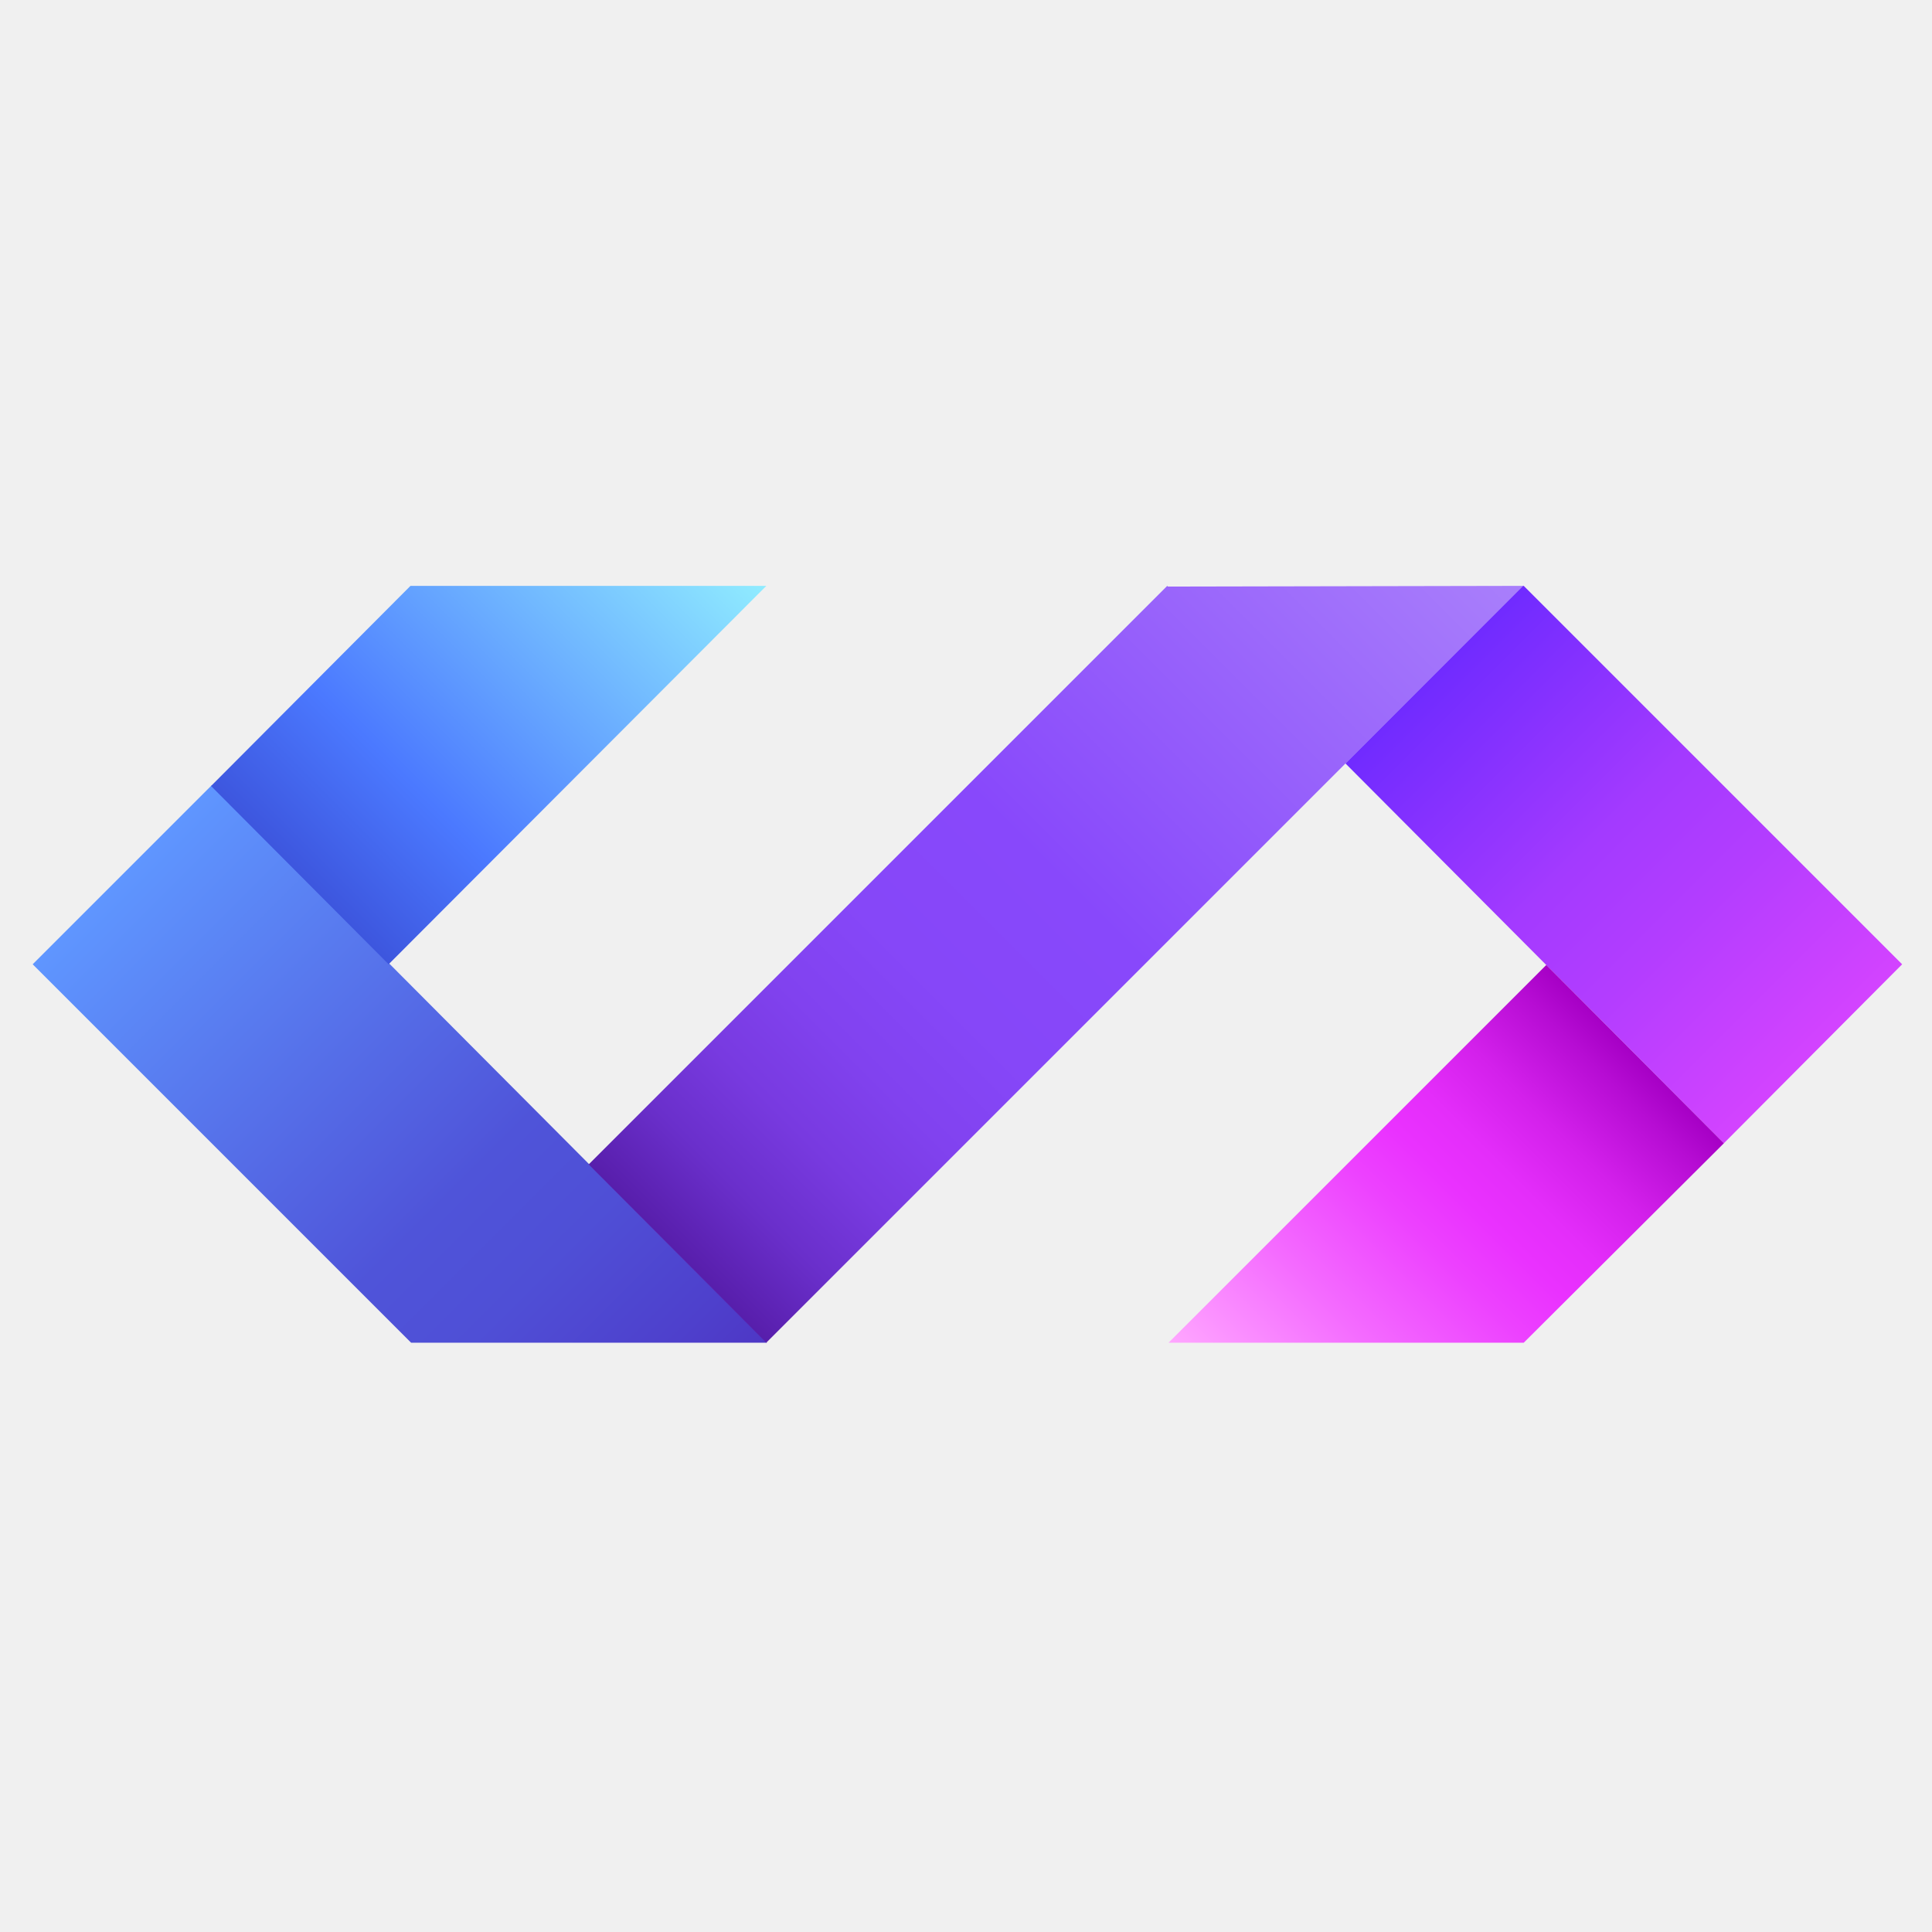
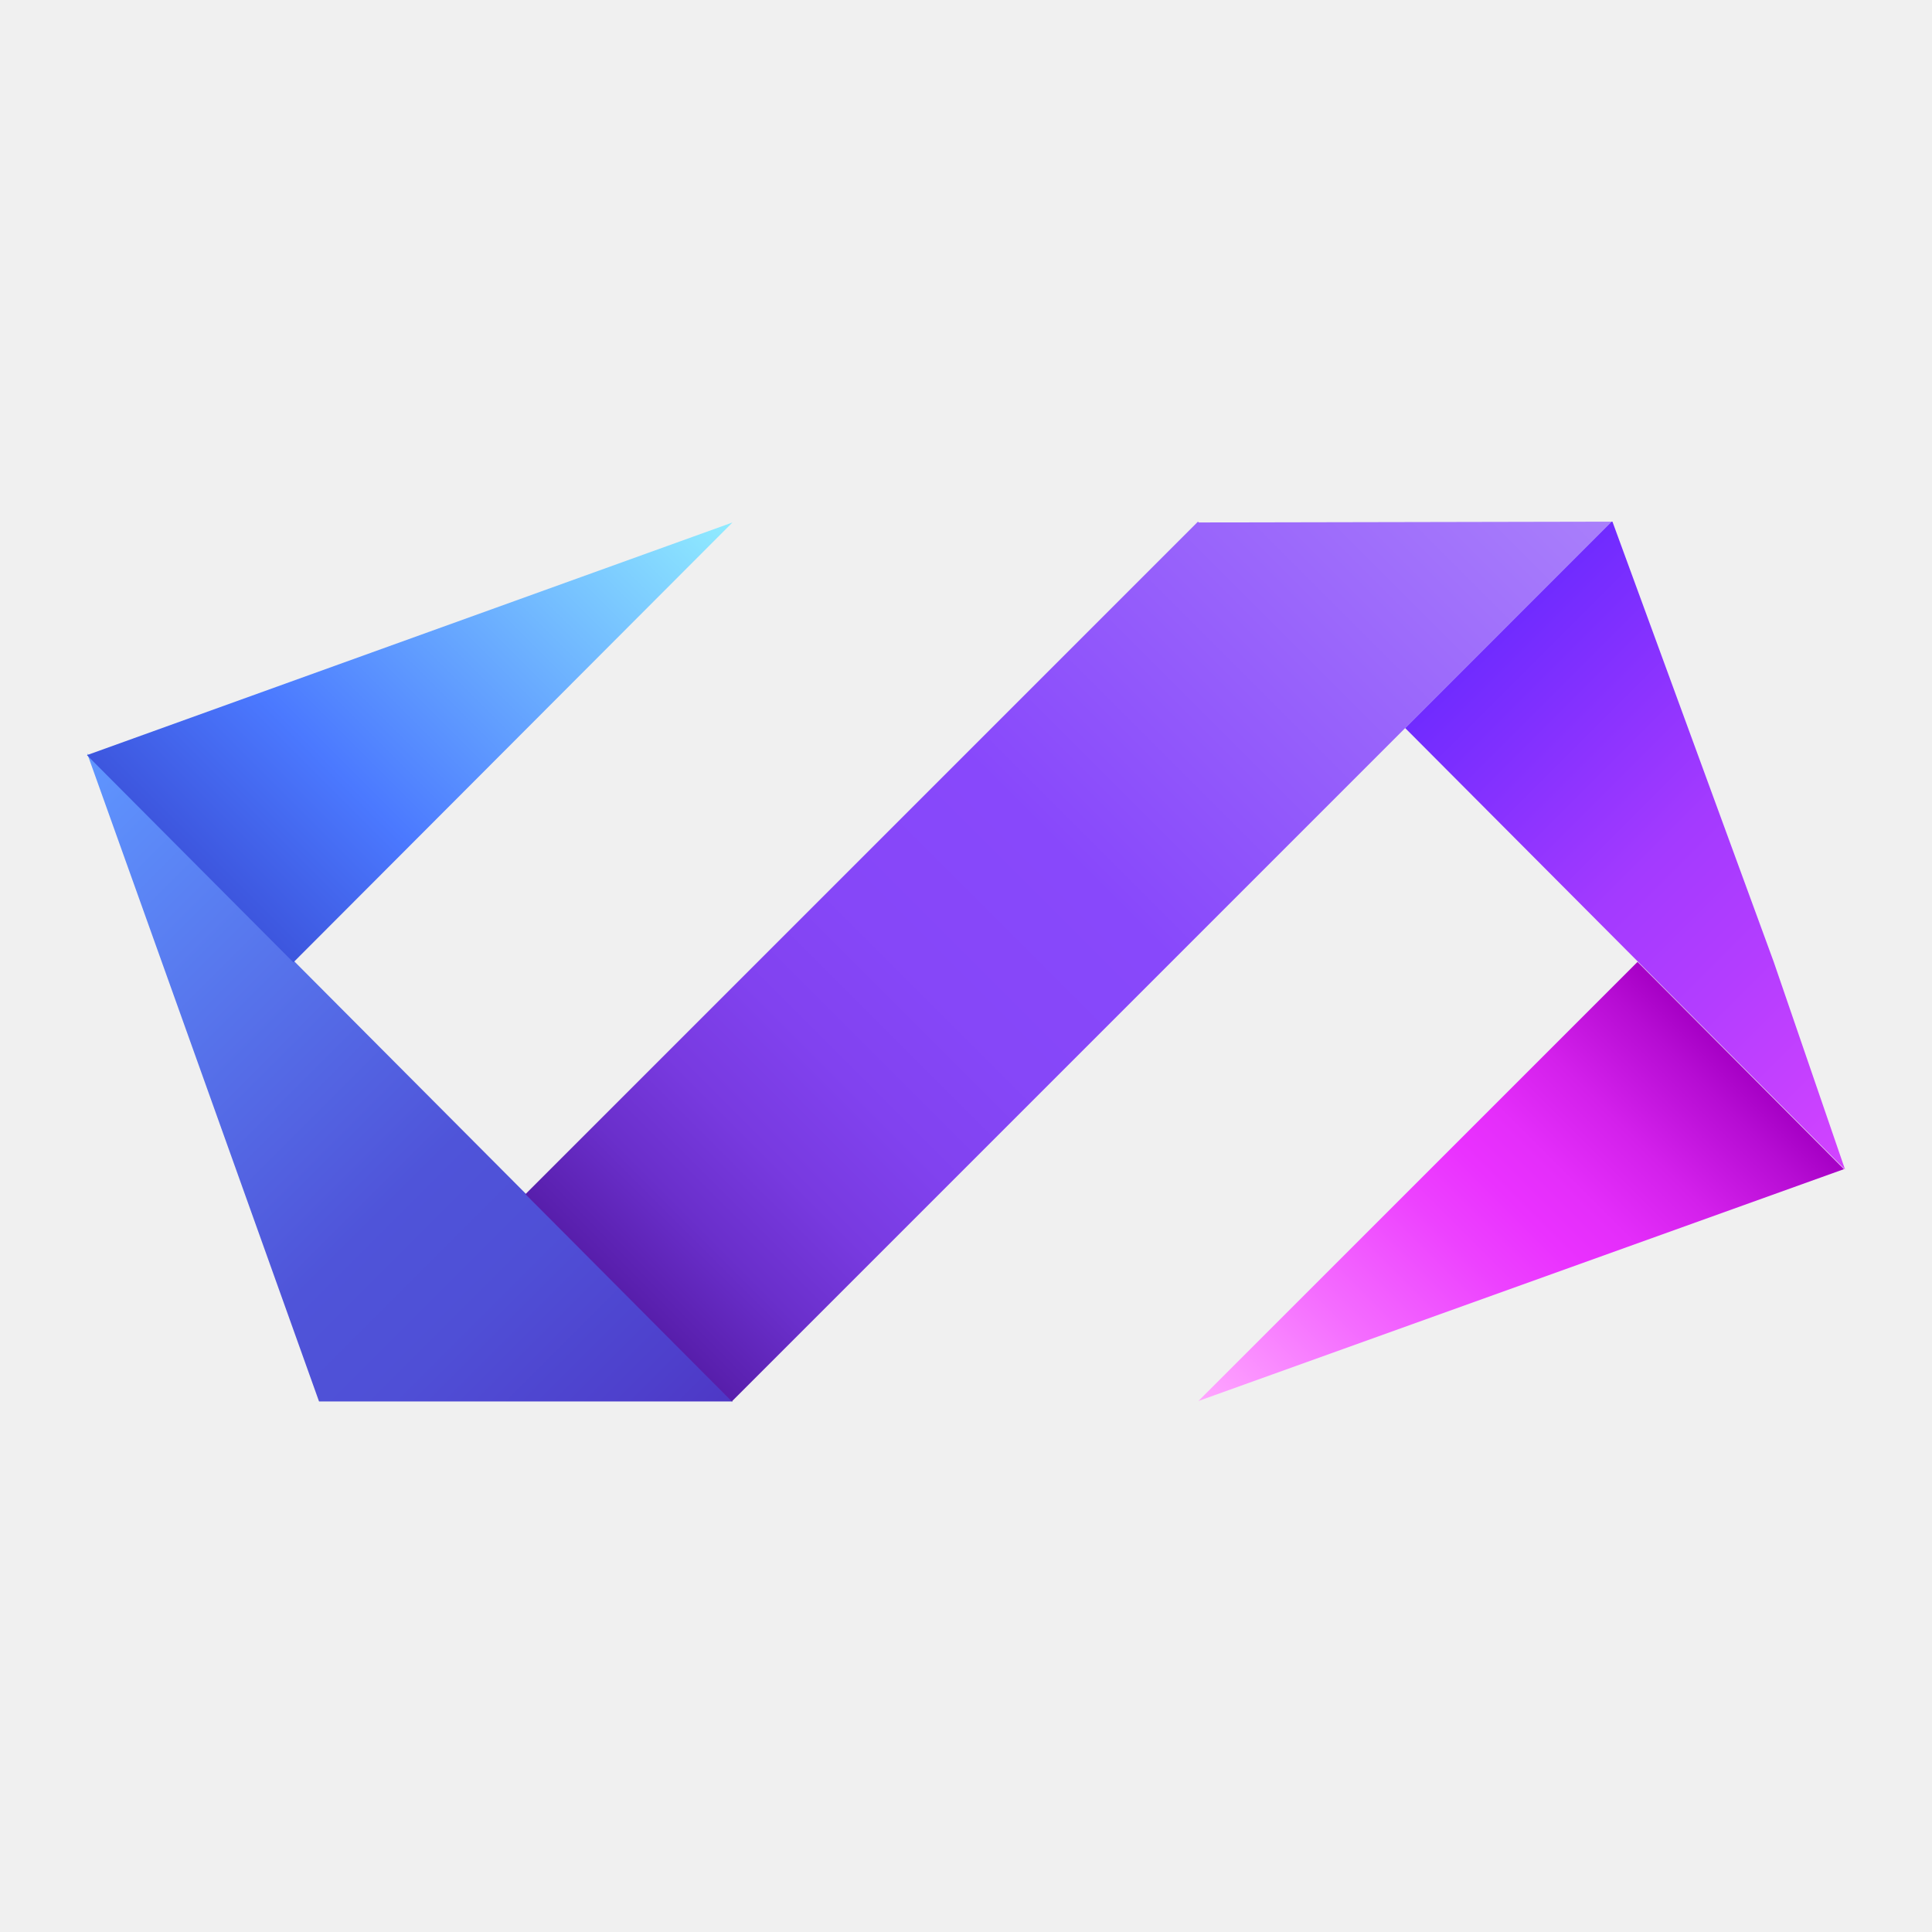
<svg xmlns="http://www.w3.org/2000/svg" width="200" height="200" viewBox="0 0 200 200" fill="none">
-   <g clip-path="url(#clip0_770_2411)">
-     <path d="M42.555 138.995L3.383 99.822L21.911 81.294L79.393 138.995H42.555Z" fill="url(#paint0_linear_770_2411)" />
-     <path d="M21.848 81.366L42.492 60.649H79.33L40.23 99.822L21.848 81.366Z" fill="url(#paint1_linear_770_2411)" />
-     <path d="M120.904 60.722L120.831 60.649L60.941 120.539L79.324 138.994L157.669 60.649L120.904 60.722Z" fill="url(#paint2_linear_770_2411)" />
-     <path d="M196.909 99.822L157.737 60.649H157.664L139.281 79.032L178.454 118.35L196.909 99.822Z" fill="url(#paint3_linear_770_2411)" />
-     <path d="M178.455 118.351L157.738 138.995H120.973L160.072 99.895L178.455 118.351Z" fill="url(#paint4_linear_770_2411)" />
-   </g>
+   <path d="M33.027 145.079L9.027 78.002L9.028 78.002L75.851 145.079H33.027Z" fill="url(#paint0_linear_961_31362)" />
+   <path d="M9 78.171L75.822 54.088L30.37 99.626L9 78.171Z" fill="url(#paint1_linear_961_31362)" />
+   <path d="M124.096 54.085L124.011 54L54.391 123.621L75.76 145.075L166.835 54L124.096 54.085Z" fill="url(#paint2_linear_961_31362)" />
+   <path d="M183.603 99.538L166.919 54H166.834L145.465 75.37L191.002 121.077L183.603 99.538Z" fill="url(#paint3_linear_961_31362)" />
+   <path d="M190.885 121.031L124.062 145.029L169.515 99.576L190.885 121.031Z" fill="url(#paint4_linear_961_31362)" />
  <defs>
-     <linearGradient id="paint0_linear_770_2411" x1="12.631" y1="90.557" x2="70.228" y2="148.153" gradientUnits="userSpaceOnUse">
+     <linearGradient id="paint0_linear_961_31362" x1="-1.754" y1="88.77" x2="65.201" y2="155.725" gradientUnits="userSpaceOnUse">
      <stop stop-color="#5F96FF" />
      <stop offset="0.583" stop-color="#4F54D9" />
      <stop offset="0.734" stop-color="#4F4FD6" />
      <stop offset="0.915" stop-color="#4E40CC" />
      <stop offset="1" stop-color="#4E37C5" />
    </linearGradient>
-     <linearGradient id="paint1_linear_770_2411" x1="31.005" y1="90.603" x2="70.131" y2="51.476" gradientUnits="userSpaceOnUse">
+     <linearGradient id="paint1_linear_961_31362" x1="19.645" y1="88.908" x2="65.129" y2="43.424" gradientUnits="userSpaceOnUse">
      <stop stop-color="#3D56DE" />
      <stop offset="0.269" stop-color="#4B79FF" />
      <stop offset="1" stop-color="#90ECFF" />
    </linearGradient>
-     <linearGradient id="paint2_linear_770_2411" x1="70.126" y1="129.787" x2="148.452" y2="51.461" gradientUnits="userSpaceOnUse">
+     <linearGradient id="paint2_linear_961_31362" x1="65.067" y1="134.372" x2="156.121" y2="43.318" gradientUnits="userSpaceOnUse">
      <stop stop-color="#571EAB" />
      <stop offset="0.01" stop-color="#5A20AF" />
      <stop offset="0.082" stop-color="#6A2FCB" />
      <stop offset="0.161" stop-color="#783AE0" />
      <stop offset="0.248" stop-color="#8142EF" />
      <stop offset="0.349" stop-color="#8647F8" />
      <stop offset="0.5" stop-color="#8848FB" />
      <stop offset="1" stop-color="#A97FFB" />
    </linearGradient>
-     <linearGradient id="paint3_linear_770_2411" x1="148.45" y1="69.865" x2="187.685" y2="109.1" gradientUnits="userSpaceOnUse">
+     <linearGradient id="paint3_linear_961_31362" x1="156.124" y1="64.713" x2="201.734" y2="110.323" gradientUnits="userSpaceOnUse">
      <stop stop-color="#702BFF" />
      <stop offset="0.43" stop-color="#A33AFF" />
      <stop offset="0.655" stop-color="#B33DFF" />
      <stop offset="1" stop-color="#D343FF" />
    </linearGradient>
-     <linearGradient id="paint4_linear_770_2411" x1="130.149" y1="148.227" x2="169.276" y2="109.1" gradientUnits="userSpaceOnUse">
+     <linearGradient id="paint4_linear_961_31362" x1="134.73" y1="155.761" x2="180.214" y2="110.277" gradientUnits="userSpaceOnUse">
      <stop stop-color="#FFA7FF" />
      <stop offset="0.265" stop-color="#F46BFF" />
      <stop offset="0.477" stop-color="#ED41FF" />
      <stop offset="0.585" stop-color="#EA31FF" />
      <stop offset="0.674" stop-color="#E42DFA" />
      <stop offset="0.795" stop-color="#D320EB" />
      <stop offset="0.934" stop-color="#B60CD3" />
      <stop offset="1" stop-color="#A600C5" />
    </linearGradient>
-     <clipPath id="clip0_770_2411">
-       <rect width="193.528" height="78.345" fill="white" transform="translate(3.39062 60.6553)" />
-     </clipPath>
  </defs>
</svg>
